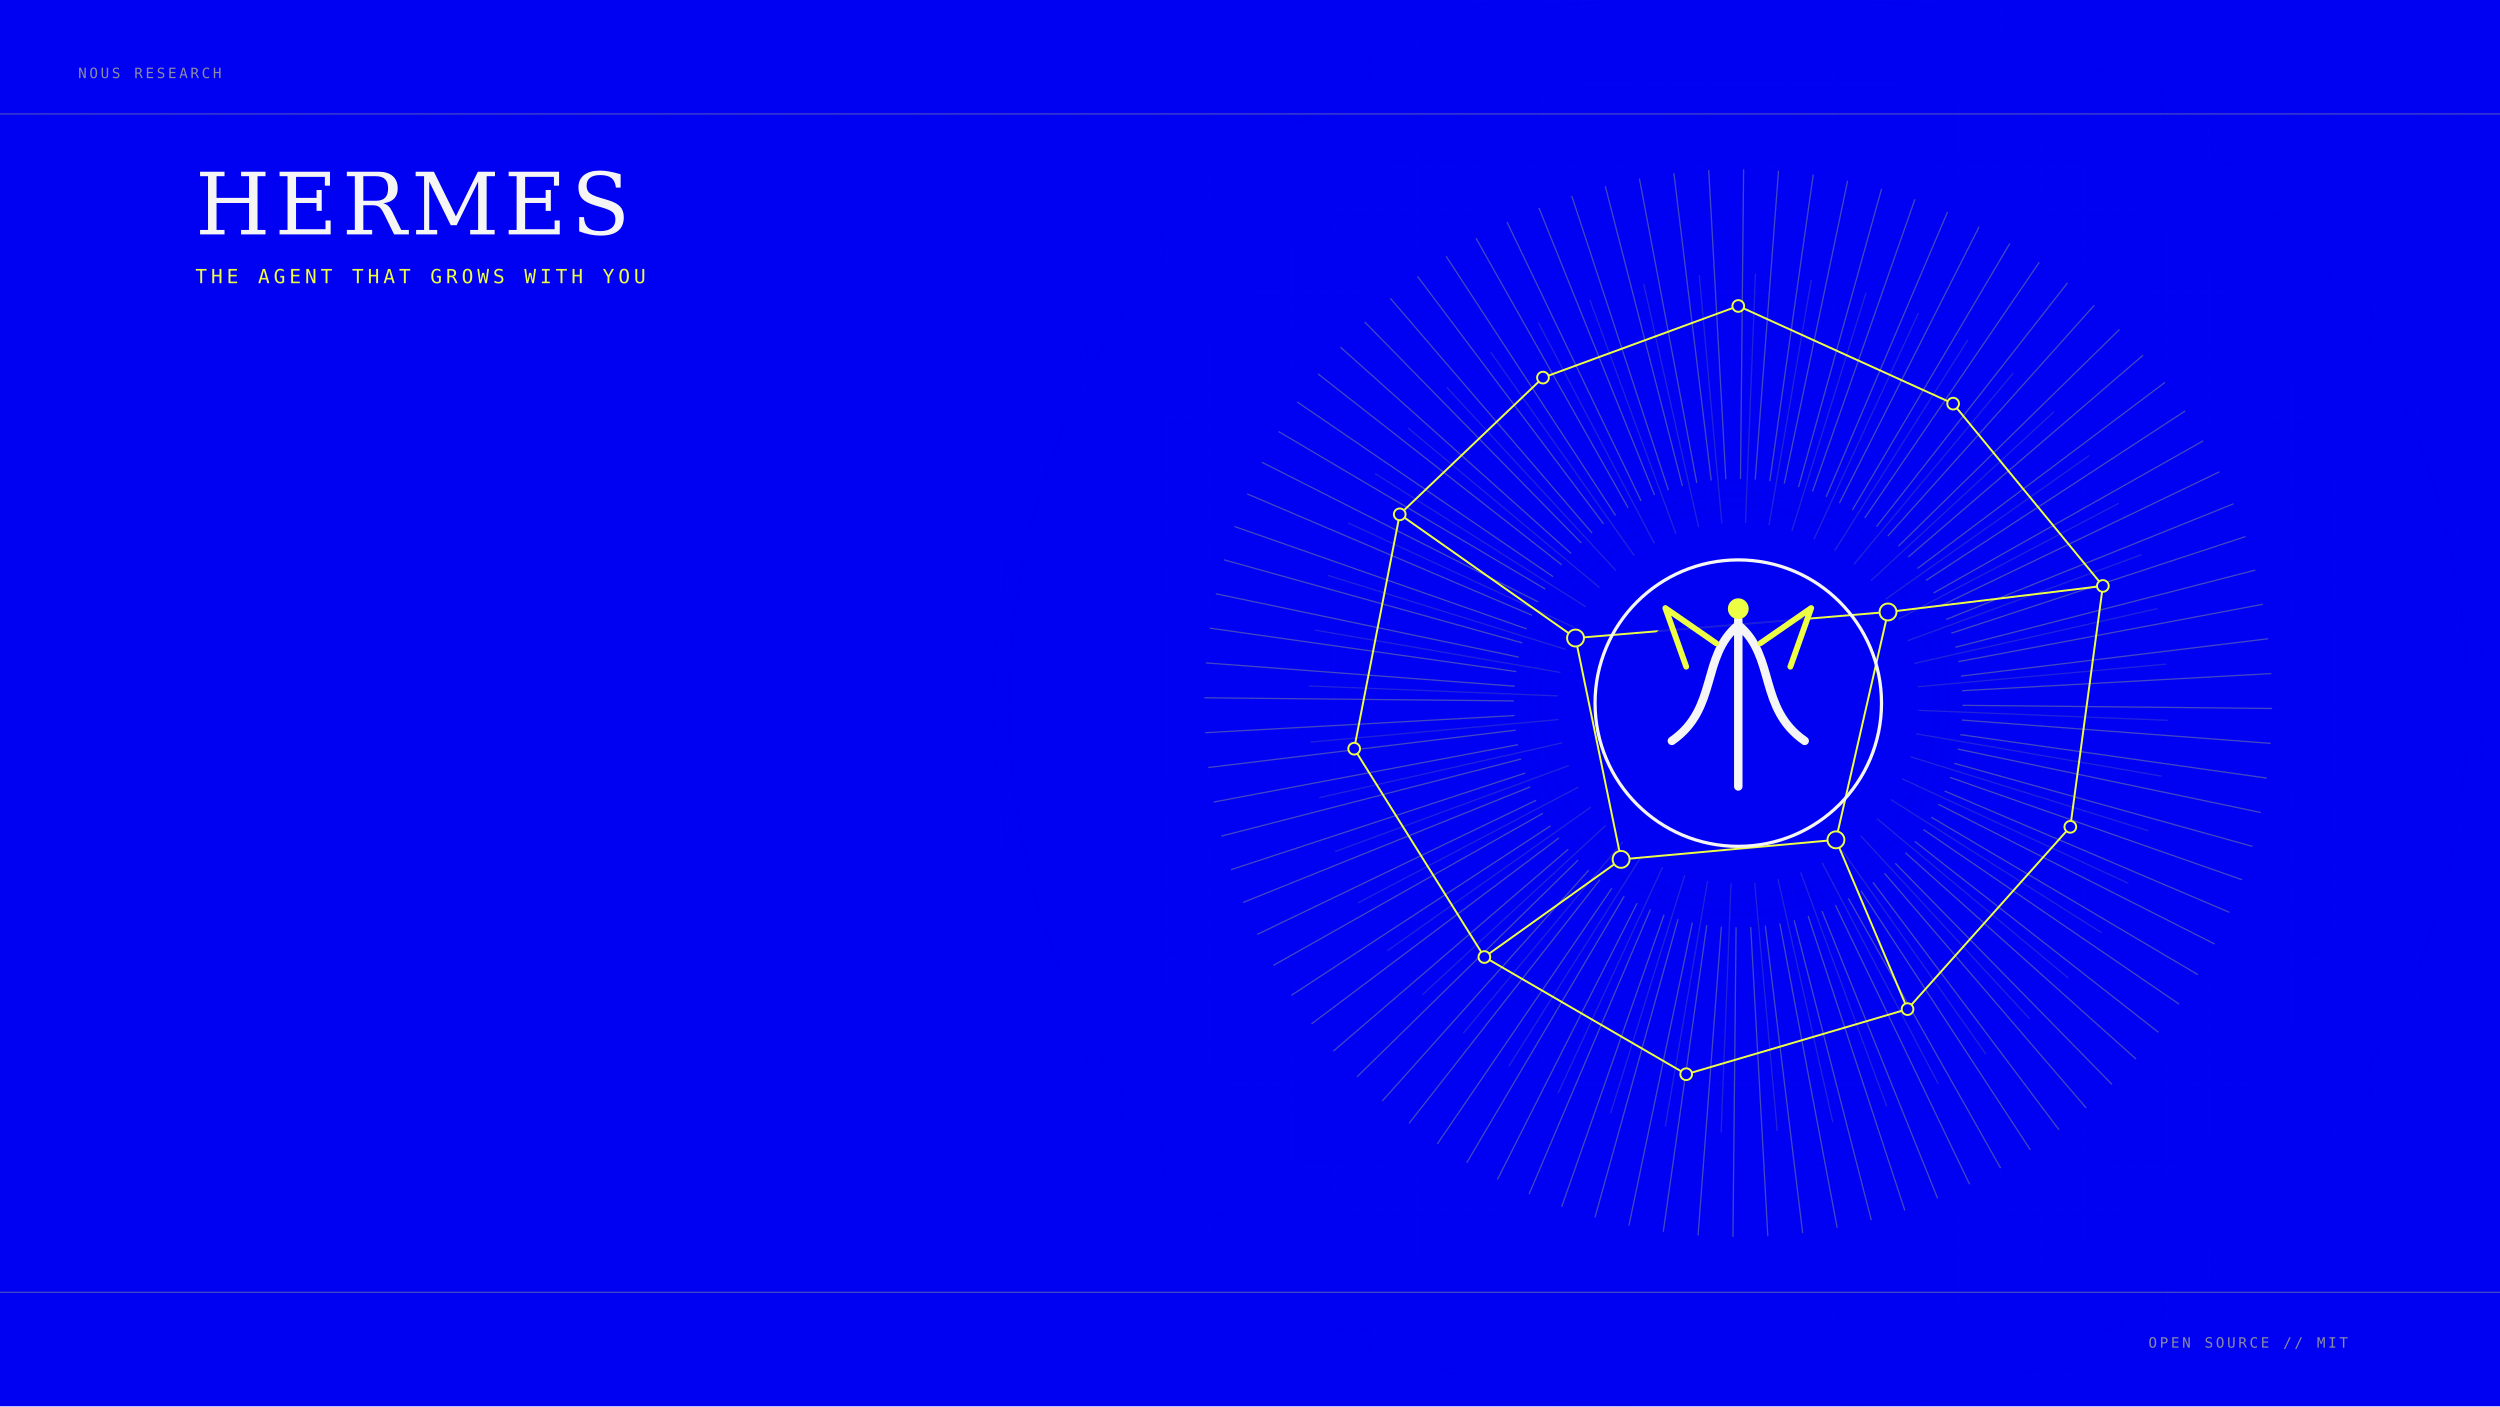
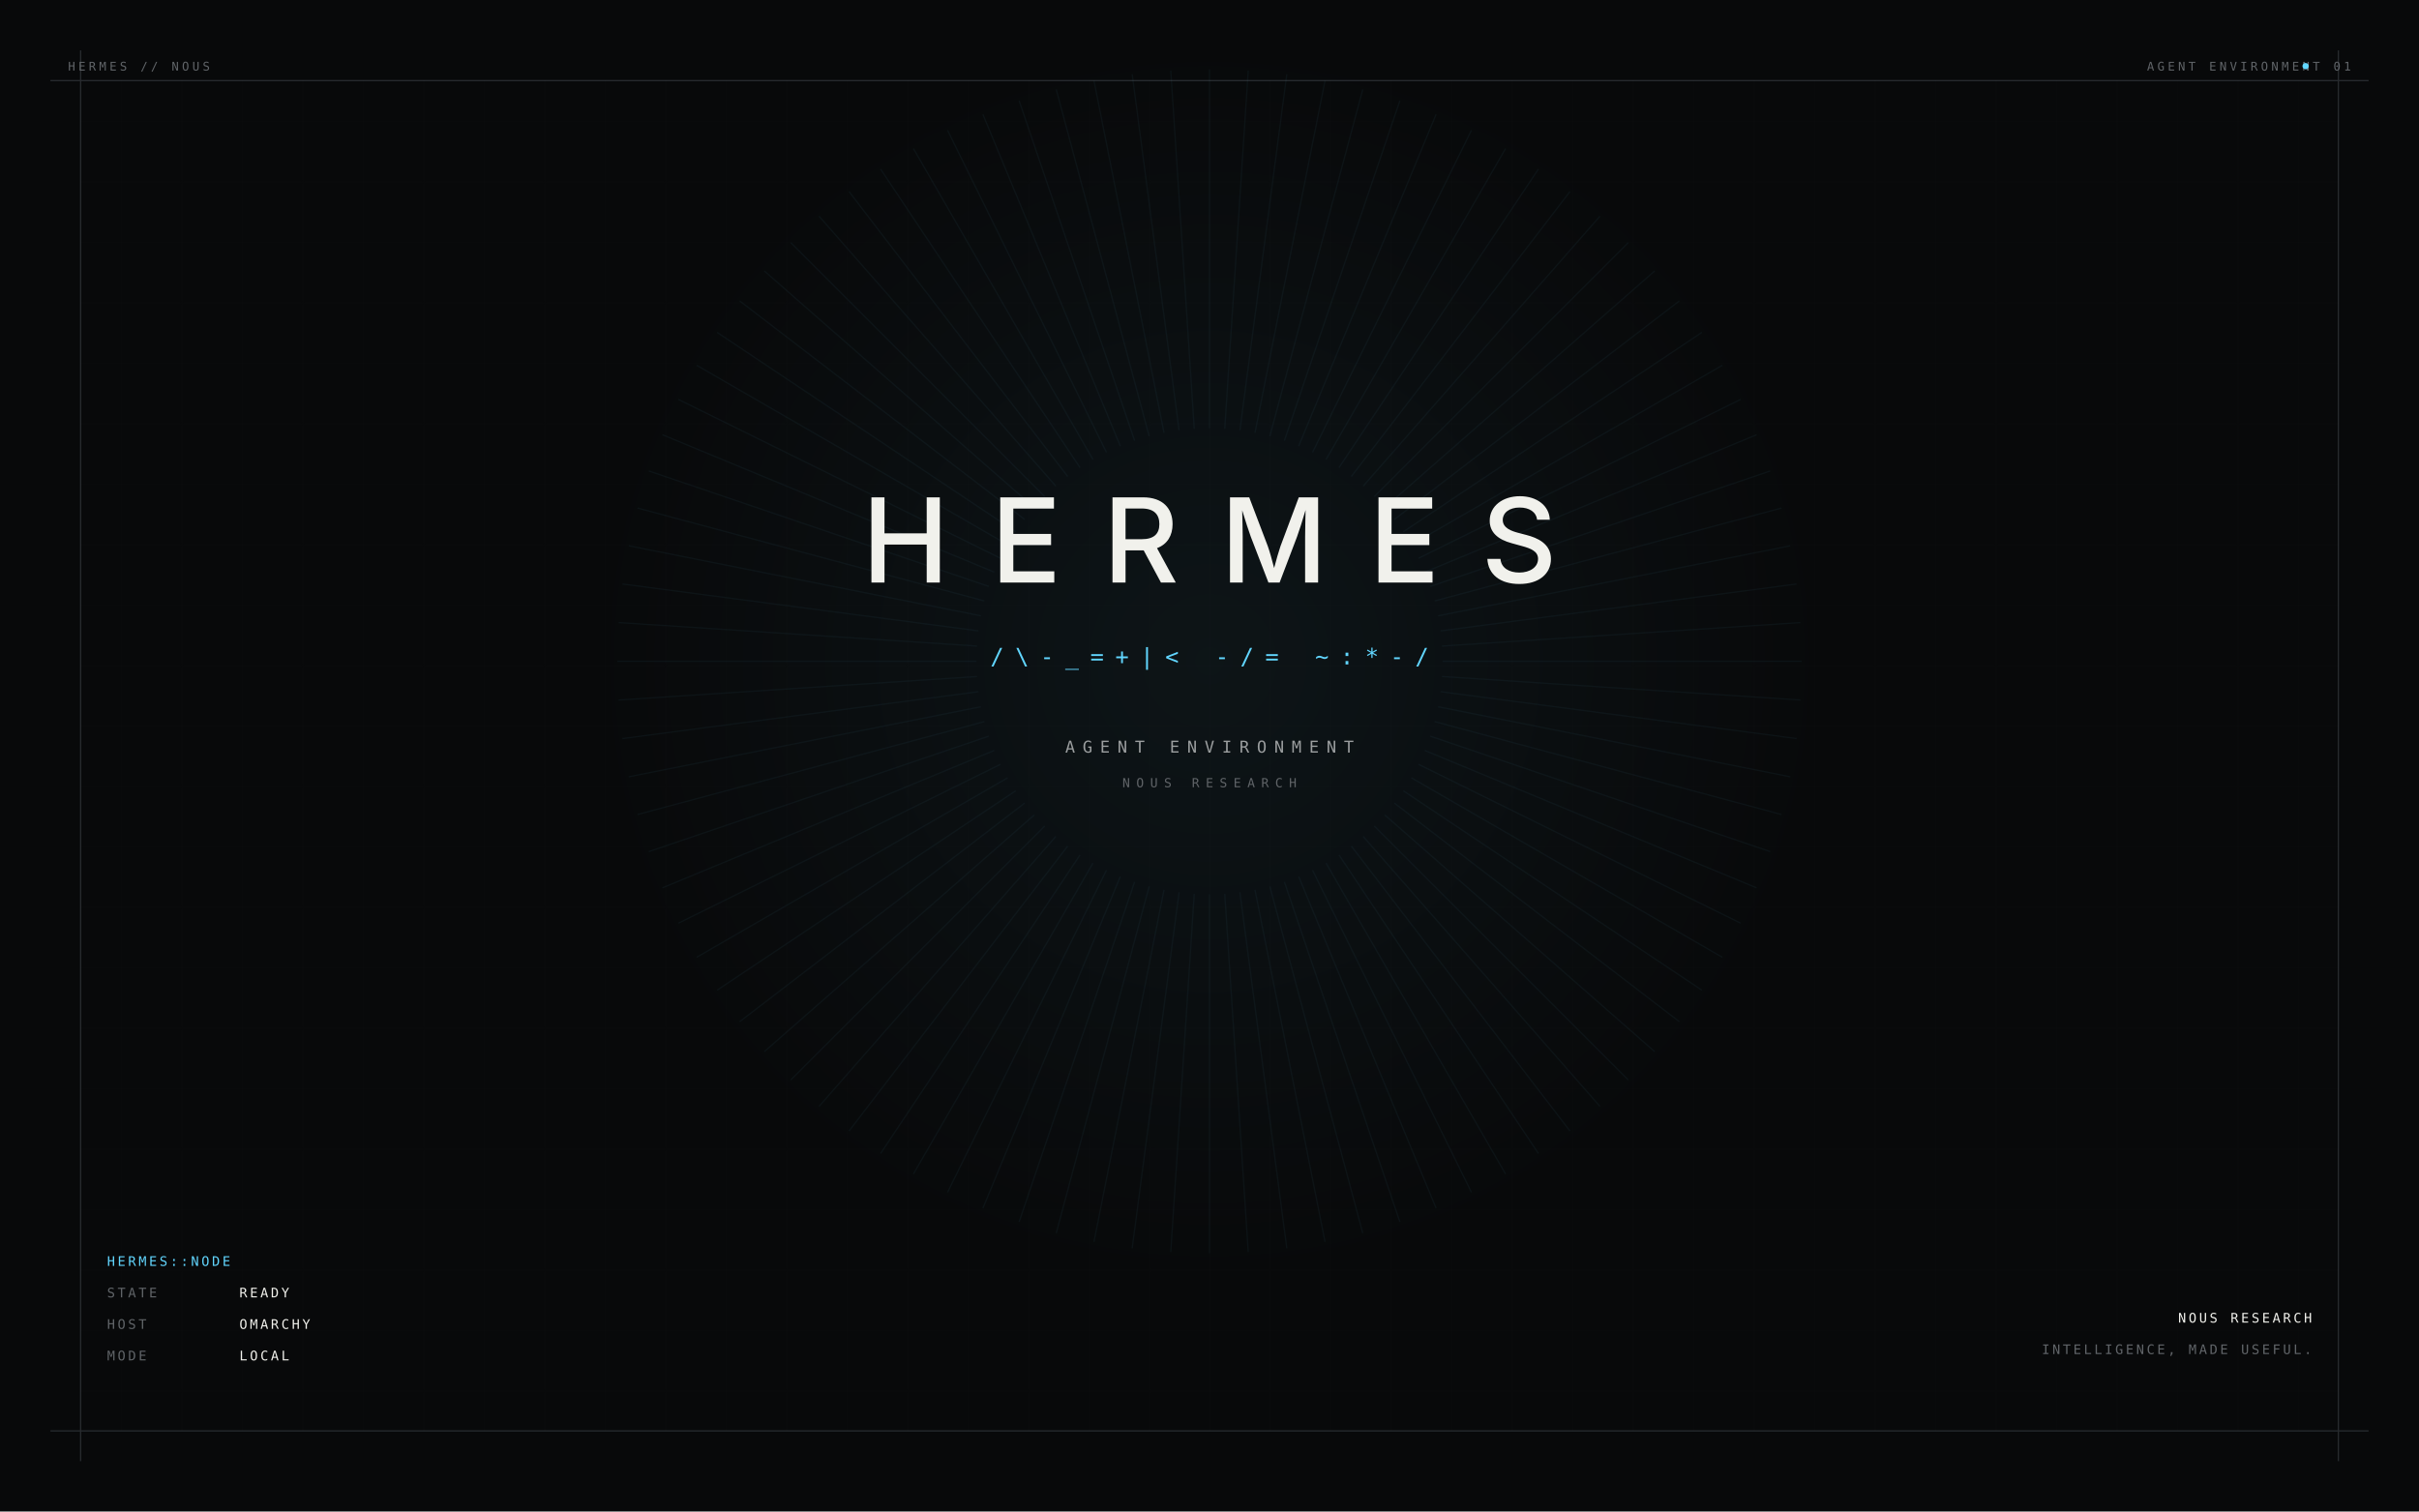
- <svg xmlns="http://www.w3.org/2000/svg" width="3840" height="2160" viewBox="0 0 3840 2160">
+ <svg xmlns="http://www.w3.org/2000/svg" width="3840" height="2400" viewBox="0 0 3840 2400">
  <defs>
-     <radialGradient id="glow">
-       <stop stop-color="#0000F2" stop-opacity=".26" />
-       <stop offset="1" stop-color="#0000F2" stop-opacity="0" />
+     <pattern id="grid" width="96" height="96" patternUnits="userSpaceOnUse">
+       <path d="M96 0H0V96" fill="none" stroke="#F1F1EC" stroke-opacity=".018" />
+     </pattern>
+     <radialGradient id="halo">
+       <stop stop-color="#61D6FF" stop-opacity=".055" />
+       <stop offset="1" stop-color="#61D6FF" stop-opacity="0" />
    </radialGradient>
-     <pattern id="grid" width="64" height="64" patternUnits="userSpaceOnUse">
-       <path d="M64 0H0V64" fill="none" stroke="#F5F5F5" stroke-opacity=".026" stroke-width="1" />
-     </pattern>
-     <filter id="soft">
-       <feGaussianBlur stdDeviation="28" />
-     </filter>
  </defs>
-   <rect width="100%" height="100%" fill="#0000F2" />
-   <rect width="100%" height="100%" fill="url(#grid)" />
-   <circle cx="2670" cy="1080" r="1150" fill="url(#glow)" filter="url(#soft)" />
-   <path d="M0 175 H3840 M0 1985 H3840" stroke="#EDFF45" stroke-opacity=".28" stroke-width="2" />
-   <g stroke="#EDFF45" stroke-width="2" opacity="0.28">
-     <line x1="3014.4" y1="1083.4" x2="3490.0" y2="1088.2" />
-     <line x1="3013.4" y1="1106.0" x2="3487.7" y2="1141.8" />
-     <line x1="3011.0" y1="1128.4" x2="3481.9" y2="1195.2" />
-     <line x1="3007.1" y1="1150.6" x2="3472.6" y2="1248.0" />
-     <line x1="3001.8" y1="1172.5" x2="3459.9" y2="1300.1" />
-     <line x1="2995.0" y1="1194.0" x2="3443.8" y2="1351.3" />
-     <line x1="2986.9" y1="1215.0" x2="3424.4" y2="1401.4" />
-     <line x1="2977.3" y1="1235.4" x2="3401.8" y2="1450.0" />
-     <line x1="2966.5" y1="1255.2" x2="3376.0" y2="1497.1" />
-     <line x1="2954.4" y1="1274.2" x2="3347.2" y2="1542.4" />
-     <line x1="2941.1" y1="1292.4" x2="3315.5" y2="1585.7" />
-     <line x1="2926.6" y1="1309.7" x2="3281.1" y2="1626.8" />
-     <line x1="2911.1" y1="1326.0" x2="3244.0" y2="1665.6" />
-     <line x1="2894.5" y1="1341.2" x2="3204.5" y2="1701.9" />
-     <line x1="2876.9" y1="1355.3" x2="3162.7" y2="1735.5" />
-     <line x1="2858.5" y1="1368.3" x2="3118.7" y2="1766.3" />
-     <line x1="2839.2" y1="1380.0" x2="3072.9" y2="1794.2" />
-     <line x1="2819.2" y1="1390.4" x2="3025.3" y2="1819.0" />
-     <line x1="2798.6" y1="1399.5" x2="2976.2" y2="1840.7" />
-     <line x1="2777.4" y1="1407.2" x2="2925.8" y2="1859.1" />
-     <line x1="2755.8" y1="1413.5" x2="2874.3" y2="1874.1" />
-     <line x1="2733.8" y1="1418.4" x2="2821.9" y2="1885.8" />
-     <line x1="2711.5" y1="1421.9" x2="2768.9" y2="1894.0" />
-     <line x1="2689.1" y1="1423.9" x2="2715.4" y2="1898.7" />
-     <line x1="2666.6" y1="1424.4" x2="2661.8" y2="1900.0" />
-     <line x1="2644.0" y1="1423.4" x2="2608.2" y2="1897.7" />
-     <line x1="2621.6" y1="1421.0" x2="2554.8" y2="1891.9" />
-     <line x1="2599.4" y1="1417.1" x2="2502.0" y2="1882.6" />
-     <line x1="2577.5" y1="1411.8" x2="2449.9" y2="1869.9" />
-     <line x1="2556.0" y1="1405.0" x2="2398.7" y2="1853.8" />
-     <line x1="2535.0" y1="1396.9" x2="2348.6" y2="1834.4" />
-     <line x1="2514.6" y1="1387.3" x2="2300.0" y2="1811.8" />
-     <line x1="2494.8" y1="1376.5" x2="2252.9" y2="1786.0" />
-     <line x1="2475.8" y1="1364.4" x2="2207.6" y2="1757.2" />
-     <line x1="2457.6" y1="1351.1" x2="2164.3" y2="1725.5" />
-     <line x1="2440.3" y1="1336.6" x2="2123.2" y2="1691.1" />
-     <line x1="2424.0" y1="1321.1" x2="2084.4" y2="1654.0" />
-     <line x1="2408.8" y1="1304.5" x2="2048.1" y2="1614.5" />
-     <line x1="2394.7" y1="1286.9" x2="2014.5" y2="1572.7" />
-     <line x1="2381.7" y1="1268.5" x2="1983.7" y2="1528.7" />
-     <line x1="2370.0" y1="1249.2" x2="1955.8" y2="1482.9" />
-     <line x1="2359.6" y1="1229.2" x2="1931.0" y2="1435.3" />
-     <line x1="2350.5" y1="1208.6" x2="1909.3" y2="1386.2" />
-     <line x1="2342.8" y1="1187.4" x2="1890.9" y2="1335.8" />
-     <line x1="2336.5" y1="1165.8" x2="1875.9" y2="1284.3" />
-     <line x1="2331.6" y1="1143.8" x2="1864.2" y2="1231.9" />
-     <line x1="2328.1" y1="1121.5" x2="1856.0" y2="1178.9" />
-     <line x1="2326.1" y1="1099.1" x2="1851.3" y2="1125.4" />
-     <line x1="2325.6" y1="1076.6" x2="1850.0" y2="1071.8" />
-     <line x1="2326.6" y1="1054.0" x2="1852.3" y2="1018.2" />
-     <line x1="2329.0" y1="1031.6" x2="1858.1" y2="964.8" />
-     <line x1="2332.9" y1="1009.4" x2="1867.4" y2="912.0" />
-     <line x1="2338.2" y1="987.5" x2="1880.1" y2="859.9" />
-     <line x1="2345.0" y1="966.0" x2="1896.2" y2="808.7" />
-     <line x1="2353.1" y1="945.0" x2="1915.6" y2="758.6" />
-     <line x1="2362.7" y1="924.6" x2="1938.2" y2="710.0" />
-     <line x1="2373.5" y1="904.8" x2="1964.0" y2="662.9" />
-     <line x1="2385.6" y1="885.8" x2="1992.8" y2="617.6" />
-     <line x1="2398.9" y1="867.6" x2="2024.5" y2="574.3" />
-     <line x1="2413.4" y1="850.3" x2="2058.9" y2="533.2" />
-     <line x1="2428.9" y1="834.0" x2="2096.0" y2="494.4" />
-     <line x1="2445.5" y1="818.8" x2="2135.5" y2="458.1" />
-     <line x1="2463.1" y1="804.7" x2="2177.3" y2="424.5" />
-     <line x1="2481.5" y1="791.7" x2="2221.3" y2="393.7" />
-     <line x1="2500.8" y1="780.0" x2="2267.1" y2="365.8" />
-     <line x1="2520.8" y1="769.6" x2="2314.7" y2="341.0" />
-     <line x1="2541.4" y1="760.5" x2="2363.8" y2="319.3" />
-     <line x1="2562.6" y1="752.8" x2="2414.2" y2="300.9" />
-     <line x1="2584.2" y1="746.5" x2="2465.7" y2="285.9" />
-     <line x1="2606.2" y1="741.6" x2="2518.1" y2="274.2" />
-     <line x1="2628.5" y1="738.1" x2="2571.1" y2="266.0" />
-     <line x1="2650.9" y1="736.1" x2="2624.6" y2="261.3" />
-     <line x1="2673.4" y1="735.6" x2="2678.2" y2="260.0" />
-     <line x1="2696.0" y1="736.6" x2="2731.8" y2="262.3" />
-     <line x1="2718.4" y1="739.0" x2="2785.2" y2="268.1" />
-     <line x1="2740.6" y1="742.9" x2="2838.0" y2="277.4" />
-     <line x1="2762.5" y1="748.2" x2="2890.1" y2="290.1" />
-     <line x1="2784.0" y1="755.0" x2="2941.3" y2="306.2" />
-     <line x1="2805.0" y1="763.1" x2="2991.4" y2="325.6" />
-     <line x1="2825.4" y1="772.7" x2="3040.0" y2="348.2" />
-     <line x1="2845.2" y1="783.5" x2="3087.1" y2="374.0" />
-     <line x1="2864.2" y1="795.6" x2="3132.4" y2="402.8" />
-     <line x1="2882.4" y1="808.9" x2="3175.7" y2="434.5" />
-     <line x1="2899.7" y1="823.4" x2="3216.8" y2="468.9" />
-     <line x1="2916.0" y1="838.9" x2="3255.6" y2="506.0" />
-     <line x1="2931.2" y1="855.5" x2="3291.9" y2="545.5" />
-     <line x1="2945.3" y1="873.1" x2="3325.5" y2="587.3" />
-     <line x1="2958.3" y1="891.5" x2="3356.3" y2="631.3" />
-     <line x1="2970.0" y1="910.8" x2="3384.2" y2="677.1" />
-     <line x1="2980.4" y1="930.8" x2="3409.0" y2="724.7" />
-     <line x1="2989.5" y1="951.4" x2="3430.7" y2="773.8" />
-     <line x1="2997.2" y1="972.6" x2="3449.1" y2="824.2" />
-     <line x1="3003.5" y1="994.2" x2="3464.1" y2="875.7" />
-     <line x1="3008.4" y1="1016.2" x2="3475.8" y2="928.1" />
-     <line x1="3011.9" y1="1038.5" x2="3484.0" y2="981.1" />
-     <line x1="3013.9" y1="1060.9" x2="3488.7" y2="1034.6" />
+   <rect width="3840" height="2400" fill="#08090A" />
+   <path d="M80 128H3760M80 2272H3760" stroke="#272B2F" stroke-width="2" />
+   <path d="M128 80V2320M3712 80V2320" stroke="#272B2F" stroke-width="2" />
+   <g fill="#606468" font-family="IBM Plex Mono,JetBrains Mono,DejaVu Sans Mono,monospace" font-size="19" letter-spacing="5">
+     <text x="108" y="112">HERMES // NOUS</text>
+     <text x="3732" y="112" text-anchor="end">AGENT ENVIRONMENT 01</text>
  </g>
-   <g stroke="#EDFF45" stroke-width="2" opacity="0.14">
-     <line x1="2947.0" y1="1091.1" x2="3329.5" y2="1106.4" />
-     <line x1="2943.2" y1="1127.1" x2="3320.4" y2="1192.2" />
-     <line x1="2934.7" y1="1162.4" x2="3300.2" y2="1276.2" />
-     <line x1="2921.7" y1="1196.2" x2="3269.2" y2="1356.8" />
-     <line x1="2904.3" y1="1228.1" x2="3227.9" y2="1432.6" />
-     <line x1="2883.0" y1="1257.4" x2="3177.1" y2="1502.4" />
-     <line x1="2858.0" y1="1283.7" x2="3117.7" y2="1565.0" />
-     <line x1="2829.8" y1="1306.5" x2="3050.5" y2="1619.3" />
-     <line x1="2798.9" y1="1325.4" x2="2976.9" y2="1664.3" />
-     <line x1="2765.8" y1="1340.1" x2="2898.0" y2="1699.4" />
-     <line x1="2731.0" y1="1350.4" x2="2815.2" y2="1723.8" />
-     <line x1="2695.2" y1="1356.1" x2="2729.9" y2="1737.3" />
-     <line x1="2658.9" y1="1357.0" x2="2643.6" y2="1739.5" />
-     <line x1="2622.9" y1="1353.2" x2="2557.8" y2="1730.4" />
-     <line x1="2587.6" y1="1344.7" x2="2473.8" y2="1710.2" />
-     <line x1="2553.8" y1="1331.7" x2="2393.2" y2="1679.2" />
-     <line x1="2521.9" y1="1314.3" x2="2317.4" y2="1637.9" />
-     <line x1="2492.6" y1="1293.0" x2="2247.6" y2="1587.1" />
-     <line x1="2466.3" y1="1268.0" x2="2185.0" y2="1527.7" />
-     <line x1="2443.5" y1="1239.8" x2="2130.7" y2="1460.5" />
-     <line x1="2424.6" y1="1208.9" x2="2085.7" y2="1386.9" />
-     <line x1="2409.9" y1="1175.8" x2="2050.6" y2="1308.0" />
-     <line x1="2399.6" y1="1141.0" x2="2026.2" y2="1225.2" />
-     <line x1="2393.9" y1="1105.2" x2="2012.7" y2="1139.9" />
-     <line x1="2393.0" y1="1068.9" x2="2010.5" y2="1053.6" />
-     <line x1="2396.8" y1="1032.9" x2="2019.6" y2="967.8" />
-     <line x1="2405.3" y1="997.6" x2="2039.8" y2="883.8" />
-     <line x1="2418.3" y1="963.8" x2="2070.8" y2="803.2" />
-     <line x1="2435.7" y1="931.9" x2="2112.1" y2="727.4" />
-     <line x1="2457.0" y1="902.6" x2="2162.9" y2="657.6" />
-     <line x1="2482.0" y1="876.3" x2="2222.3" y2="595.0" />
-     <line x1="2510.2" y1="853.5" x2="2289.5" y2="540.7" />
-     <line x1="2541.1" y1="834.6" x2="2363.1" y2="495.7" />
-     <line x1="2574.2" y1="819.9" x2="2442.0" y2="460.6" />
-     <line x1="2609.0" y1="809.6" x2="2524.8" y2="436.2" />
-     <line x1="2644.8" y1="803.9" x2="2610.1" y2="422.7" />
-     <line x1="2681.1" y1="803.0" x2="2696.4" y2="420.5" />
-     <line x1="2717.1" y1="806.8" x2="2782.2" y2="429.6" />
-     <line x1="2752.4" y1="815.3" x2="2866.2" y2="449.8" />
-     <line x1="2786.2" y1="828.3" x2="2946.8" y2="480.8" />
-     <line x1="2818.1" y1="845.7" x2="3022.6" y2="522.1" />
-     <line x1="2847.4" y1="867.0" x2="3092.4" y2="572.9" />
-     <line x1="2873.7" y1="892.0" x2="3155.0" y2="632.3" />
-     <line x1="2896.5" y1="920.2" x2="3209.3" y2="699.5" />
-     <line x1="2915.4" y1="951.1" x2="3254.3" y2="773.1" />
-     <line x1="2930.1" y1="984.2" x2="3289.4" y2="852.0" />
-     <line x1="2940.4" y1="1019.0" x2="3313.8" y2="934.8" />
-     <line x1="2946.1" y1="1054.8" x2="3327.3" y2="1020.1" />
+   <circle cx="3660" cy="105" r="5" fill="#61D6FF" />
+   <rect x="128" y="128" width="3584" height="2144" fill="url(#grid)" />
+   <circle cx="1920" cy="1050" r="980" fill="url(#halo)" />
+   <g stroke="#61D6FF" stroke-width="2" opacity="0.045">
+     <line x1="2290.0" y1="1050.0" x2="2860.0" y2="1050.0" />
+     <line x1="2289.2" y1="1074.2" x2="2858.0" y2="1111.5" />
+     <line x1="2286.8" y1="1098.3" x2="2852.0" y2="1172.7" />
+     <line x1="2282.9" y1="1122.2" x2="2841.9" y2="1233.4" />
+     <line x1="2277.4" y1="1145.8" x2="2828.0" y2="1293.3" />
+     <line x1="2270.4" y1="1168.9" x2="2810.1" y2="1352.2" />
+     <line x1="2261.8" y1="1191.6" x2="2788.4" y2="1409.7" />
+     <line x1="2251.8" y1="1213.6" x2="2763.1" y2="1465.8" />
+     <line x1="2240.4" y1="1235.0" x2="2734.1" y2="1520.0" />
+     <line x1="2227.6" y1="1255.6" x2="2701.6" y2="1572.2" />
+     <line x1="2213.5" y1="1275.2" x2="2665.8" y2="1622.2" />
+     <line x1="2198.2" y1="1294.0" x2="2626.7" y2="1669.8" />
+     <line x1="2181.6" y1="1311.6" x2="2584.7" y2="1714.7" />
+     <line x1="2164.0" y1="1328.2" x2="2539.8" y2="1756.7" />
+     <line x1="2145.2" y1="1343.5" x2="2492.2" y2="1795.8" />
+     <line x1="2125.6" y1="1357.6" x2="2442.2" y2="1831.6" />
+     <line x1="2105.0" y1="1370.4" x2="2390.0" y2="1864.1" />
+     <line x1="2083.6" y1="1381.8" x2="2335.8" y2="1893.1" />
+     <line x1="2061.6" y1="1391.8" x2="2279.7" y2="1918.4" />
+     <line x1="2038.9" y1="1400.4" x2="2222.2" y2="1940.1" />
+     <line x1="2015.8" y1="1407.4" x2="2163.3" y2="1958.0" />
+     <line x1="1992.2" y1="1412.9" x2="2103.4" y2="1971.9" />
+     <line x1="1968.3" y1="1416.8" x2="2042.7" y2="1982.0" />
+     <line x1="1944.2" y1="1419.2" x2="1981.5" y2="1988.0" />
+     <line x1="1920.0" y1="1420.0" x2="1920.0" y2="1990.0" />
+     <line x1="1895.8" y1="1419.2" x2="1858.5" y2="1988.0" />
+     <line x1="1871.7" y1="1416.8" x2="1797.3" y2="1982.0" />
+     <line x1="1847.8" y1="1412.9" x2="1736.6" y2="1971.9" />
+     <line x1="1824.2" y1="1407.4" x2="1676.7" y2="1958.0" />
+     <line x1="1801.1" y1="1400.4" x2="1617.8" y2="1940.1" />
+     <line x1="1778.4" y1="1391.8" x2="1560.3" y2="1918.4" />
+     <line x1="1756.4" y1="1381.8" x2="1504.2" y2="1893.1" />
+     <line x1="1735.0" y1="1370.4" x2="1450.0" y2="1864.1" />
+     <line x1="1714.4" y1="1357.6" x2="1397.8" y2="1831.6" />
+     <line x1="1694.8" y1="1343.5" x2="1347.8" y2="1795.8" />
+     <line x1="1676.0" y1="1328.2" x2="1300.2" y2="1756.7" />
+     <line x1="1658.4" y1="1311.6" x2="1255.3" y2="1714.7" />
+     <line x1="1641.8" y1="1294.0" x2="1213.3" y2="1669.8" />
+     <line x1="1626.5" y1="1275.2" x2="1174.2" y2="1622.2" />
+     <line x1="1612.4" y1="1255.6" x2="1138.4" y2="1572.2" />
+     <line x1="1599.6" y1="1235.0" x2="1105.9" y2="1520.0" />
+     <line x1="1588.2" y1="1213.6" x2="1076.9" y2="1465.8" />
+     <line x1="1578.2" y1="1191.6" x2="1051.6" y2="1409.7" />
+     <line x1="1569.6" y1="1168.9" x2="1029.9" y2="1352.2" />
+     <line x1="1562.6" y1="1145.8" x2="1012.0" y2="1293.3" />
+     <line x1="1557.1" y1="1122.2" x2="998.1" y2="1233.4" />
+     <line x1="1553.2" y1="1098.3" x2="988.0" y2="1172.7" />
+     <line x1="1550.8" y1="1074.2" x2="982.0" y2="1111.5" />
+     <line x1="1550.0" y1="1050.0" x2="980.0" y2="1050.0" />
+     <line x1="1550.8" y1="1025.8" x2="982.0" y2="988.5" />
+     <line x1="1553.2" y1="1001.7" x2="988.0" y2="927.3" />
+     <line x1="1557.1" y1="977.8" x2="998.1" y2="866.6" />
+     <line x1="1562.6" y1="954.2" x2="1012.0" y2="806.7" />
+     <line x1="1569.6" y1="931.1" x2="1029.9" y2="747.8" />
+     <line x1="1578.2" y1="908.4" x2="1051.6" y2="690.3" />
+     <line x1="1588.2" y1="886.4" x2="1076.9" y2="634.2" />
+     <line x1="1599.6" y1="865.0" x2="1105.9" y2="580.0" />
+     <line x1="1612.4" y1="844.4" x2="1138.4" y2="527.8" />
+     <line x1="1626.5" y1="824.8" x2="1174.2" y2="477.8" />
+     <line x1="1641.8" y1="806.0" x2="1213.3" y2="430.2" />
+     <line x1="1658.4" y1="788.4" x2="1255.3" y2="385.3" />
+     <line x1="1676.0" y1="771.8" x2="1300.2" y2="343.3" />
+     <line x1="1694.8" y1="756.5" x2="1347.8" y2="304.2" />
+     <line x1="1714.4" y1="742.4" x2="1397.8" y2="268.4" />
+     <line x1="1735.0" y1="729.6" x2="1450.0" y2="235.9" />
+     <line x1="1756.4" y1="718.2" x2="1504.2" y2="206.9" />
+     <line x1="1778.4" y1="708.2" x2="1560.3" y2="181.6" />
+     <line x1="1801.1" y1="699.6" x2="1617.8" y2="159.9" />
+     <line x1="1824.2" y1="692.6" x2="1676.7" y2="142.0" />
+     <line x1="1847.8" y1="687.1" x2="1736.6" y2="128.1" />
+     <line x1="1871.7" y1="683.2" x2="1797.3" y2="118.0" />
+     <line x1="1895.8" y1="680.8" x2="1858.5" y2="112.0" />
+     <line x1="1920.0" y1="680.0" x2="1920.0" y2="110.0" />
+     <line x1="1944.2" y1="680.8" x2="1981.5" y2="112.0" />
+     <line x1="1968.3" y1="683.2" x2="2042.7" y2="118.0" />
+     <line x1="1992.2" y1="687.1" x2="2103.4" y2="128.1" />
+     <line x1="2015.8" y1="692.6" x2="2163.3" y2="142.0" />
+     <line x1="2038.9" y1="699.6" x2="2222.2" y2="159.9" />
+     <line x1="2061.6" y1="708.2" x2="2279.7" y2="181.6" />
+     <line x1="2083.6" y1="718.2" x2="2335.8" y2="206.9" />
+     <line x1="2105.0" y1="729.6" x2="2390.0" y2="235.9" />
+     <line x1="2125.6" y1="742.4" x2="2442.2" y2="268.4" />
+     <line x1="2145.2" y1="756.5" x2="2492.2" y2="304.2" />
+     <line x1="2164.0" y1="771.8" x2="2539.8" y2="343.3" />
+     <line x1="2181.6" y1="788.4" x2="2584.7" y2="385.3" />
+     <line x1="2198.2" y1="806.0" x2="2626.7" y2="430.2" />
+     <line x1="2213.5" y1="824.8" x2="2665.8" y2="477.8" />
+     <line x1="2227.6" y1="844.4" x2="2701.6" y2="527.8" />
+     <line x1="2240.4" y1="865.0" x2="2734.1" y2="580.0" />
+     <line x1="2251.8" y1="886.4" x2="2763.1" y2="634.2" />
+     <line x1="2261.8" y1="908.4" x2="2788.4" y2="690.3" />
+     <line x1="2270.4" y1="931.1" x2="2810.1" y2="747.8" />
+     <line x1="2277.4" y1="954.2" x2="2828.0" y2="806.7" />
+     <line x1="2282.9" y1="977.8" x2="2841.9" y2="866.6" />
+     <line x1="2286.8" y1="1001.7" x2="2852.0" y2="927.3" />
+     <line x1="2289.2" y1="1025.8" x2="2858.0" y2="988.5" />
  </g>
-   <g stroke="#EDFF45" stroke-width="3" fill="#0000F2">
-     <line x1="2150" y1="790" x2="2370" y2="580" />
-     <line x1="2370" y1="580" x2="2670" y2="470" />
-     <line x1="2670" y1="470" x2="3000" y2="620" />
-     <line x1="3000" y1="620" x2="3230" y2="900" />
-     <line x1="3230" y1="900" x2="3180" y2="1270" />
-     <line x1="3180" y1="1270" x2="2930" y2="1550" />
-     <line x1="2930" y1="1550" x2="2590" y2="1650" />
-     <line x1="2590" y1="1650" x2="2280" y2="1470" />
-     <line x1="2280" y1="1470" x2="2080" y2="1150" />
-     <line x1="2080" y1="1150" x2="2150" y2="790" />
-     <line x1="2150" y1="790" x2="2420" y2="980" />
-     <line x1="2420" y1="980" x2="2900" y2="940" />
-     <line x1="2900" y1="940" x2="3230" y2="900" />
-     <line x1="2420" y1="980" x2="2490" y2="1320" />
-     <line x1="2490" y1="1320" x2="2820" y2="1290" />
-     <line x1="2820" y1="1290" x2="2900" y2="940" />
-     <line x1="2490" y1="1320" x2="2280" y2="1470" />
-     <line x1="2820" y1="1290" x2="2930" y2="1550" />
-     <circle cx="2150" cy="790" r="9" />
-     <circle cx="2370" cy="580" r="9" />
-     <circle cx="2670" cy="470" r="9" />
-     <circle cx="3000" cy="620" r="9" />
-     <circle cx="3230" cy="900" r="9" />
-     <circle cx="3180" cy="1270" r="9" />
-     <circle cx="2930" cy="1550" r="9" />
-     <circle cx="2590" cy="1650" r="9" />
-     <circle cx="2280" cy="1470" r="9" />
-     <circle cx="2080" cy="1150" r="9" />
-     <circle cx="2420" cy="980" r="13" />
-     <circle cx="2900" cy="940" r="13" />
-     <circle cx="2820" cy="1290" r="13" />
-     <circle cx="2490" cy="1320" r="13" />
+   <g text-anchor="middle">
+     <text x="1920" y="925" fill="#F1F1EC" font-family="IBM Plex Sans,Inter,DejaVu Sans,sans-serif" font-size="186" font-weight="500" letter-spacing="66">HERMES</text>
+     <text x="1920" y="1055" fill="#61D6FF" font-family="IBM Plex Mono,JetBrains Mono,DejaVu Sans Mono,monospace" font-size="36" letter-spacing="18">/\-_=+|&lt; -/= ~:*-/</text>
+     <text x="1920" y="1195" fill="#9B9E9F" font-family="IBM Plex Mono,JetBrains Mono,DejaVu Sans Mono,monospace" font-size="26" letter-spacing="12">AGENT ENVIRONMENT</text>
+     <text x="1920" y="1250" fill="#606468" font-family="IBM Plex Mono,JetBrains Mono,DejaVu Sans Mono,monospace" font-size="20" letter-spacing="10">NOUS RESEARCH</text>
  </g>
-   <circle cx="2670" cy="1080" r="220" fill="none" stroke="#F5F5F5" stroke-width="5" />
-   <circle cx="2670" cy="1080" r="166" fill="#0000F2" opacity="0.88" />
-   <path d="M 2568 1138 C 2640 1088, 2612 1008, 2670 960 C 2728 1008, 2700 1088, 2772 1138 M 2670 952 V 1208" fill="none" stroke="#F5F5F5" stroke-width="13" stroke-linecap="round" />
-   <path d="M 2636 988 L 2558 934 L 2590 1024 M 2704 988 L 2782 934 L 2750 1024" fill="none" stroke="#EDFF45" stroke-width="9" stroke-linecap="round" stroke-linejoin="round" />
-   <circle cx="2670" cy="935" r="16" fill="#EDFF45" />
-   <g fill="#F5F5F5" text-anchor="start">
-     <text x="300" y="360" font-family="DejaVu Serif,serif" font-size="132" letter-spacing="7">HERMES</text>
-     <text x="300" y="435" font-family="DejaVu Sans Mono,monospace" font-size="30" letter-spacing="6" fill="#EDFF45">THE AGENT THAT GROWS WITH YOU</text>
-   </g>
-   <g font-family="DejaVu Sans Mono,monospace" font-size="22" fill="#8C8CA7" letter-spacing="4">
-     <text x="120" y="120">NOUS RESEARCH</text>
-     <text x="3300" y="2070">OPEN SOURCE // MIT</text>
+   <g font-family="IBM Plex Mono,JetBrains Mono,DejaVu Sans Mono,monospace" font-size="21" letter-spacing="4">
+     <text x="170" y="2010" fill="#61D6FF">HERMES::NODE</text>
+     <text x="170" y="2060" fill="#606468">STATE</text>
+     <text x="380" y="2060" fill="#F1F1EC">READY</text>
+     <text x="170" y="2110" fill="#606468">HOST</text>
+     <text x="380" y="2110" fill="#F1F1EC">OMARCHY</text>
+     <text x="170" y="2160" fill="#606468">MODE</text>
+     <text x="380" y="2160" fill="#F1F1EC">LOCAL</text>
+     <text x="3670" y="2100" fill="#F1F1EC" text-anchor="end">NOUS RESEARCH</text>
+     <text x="3670" y="2150" fill="#606468" text-anchor="end">INTELLIGENCE, MADE USEFUL.</text>
  </g>
</svg>
